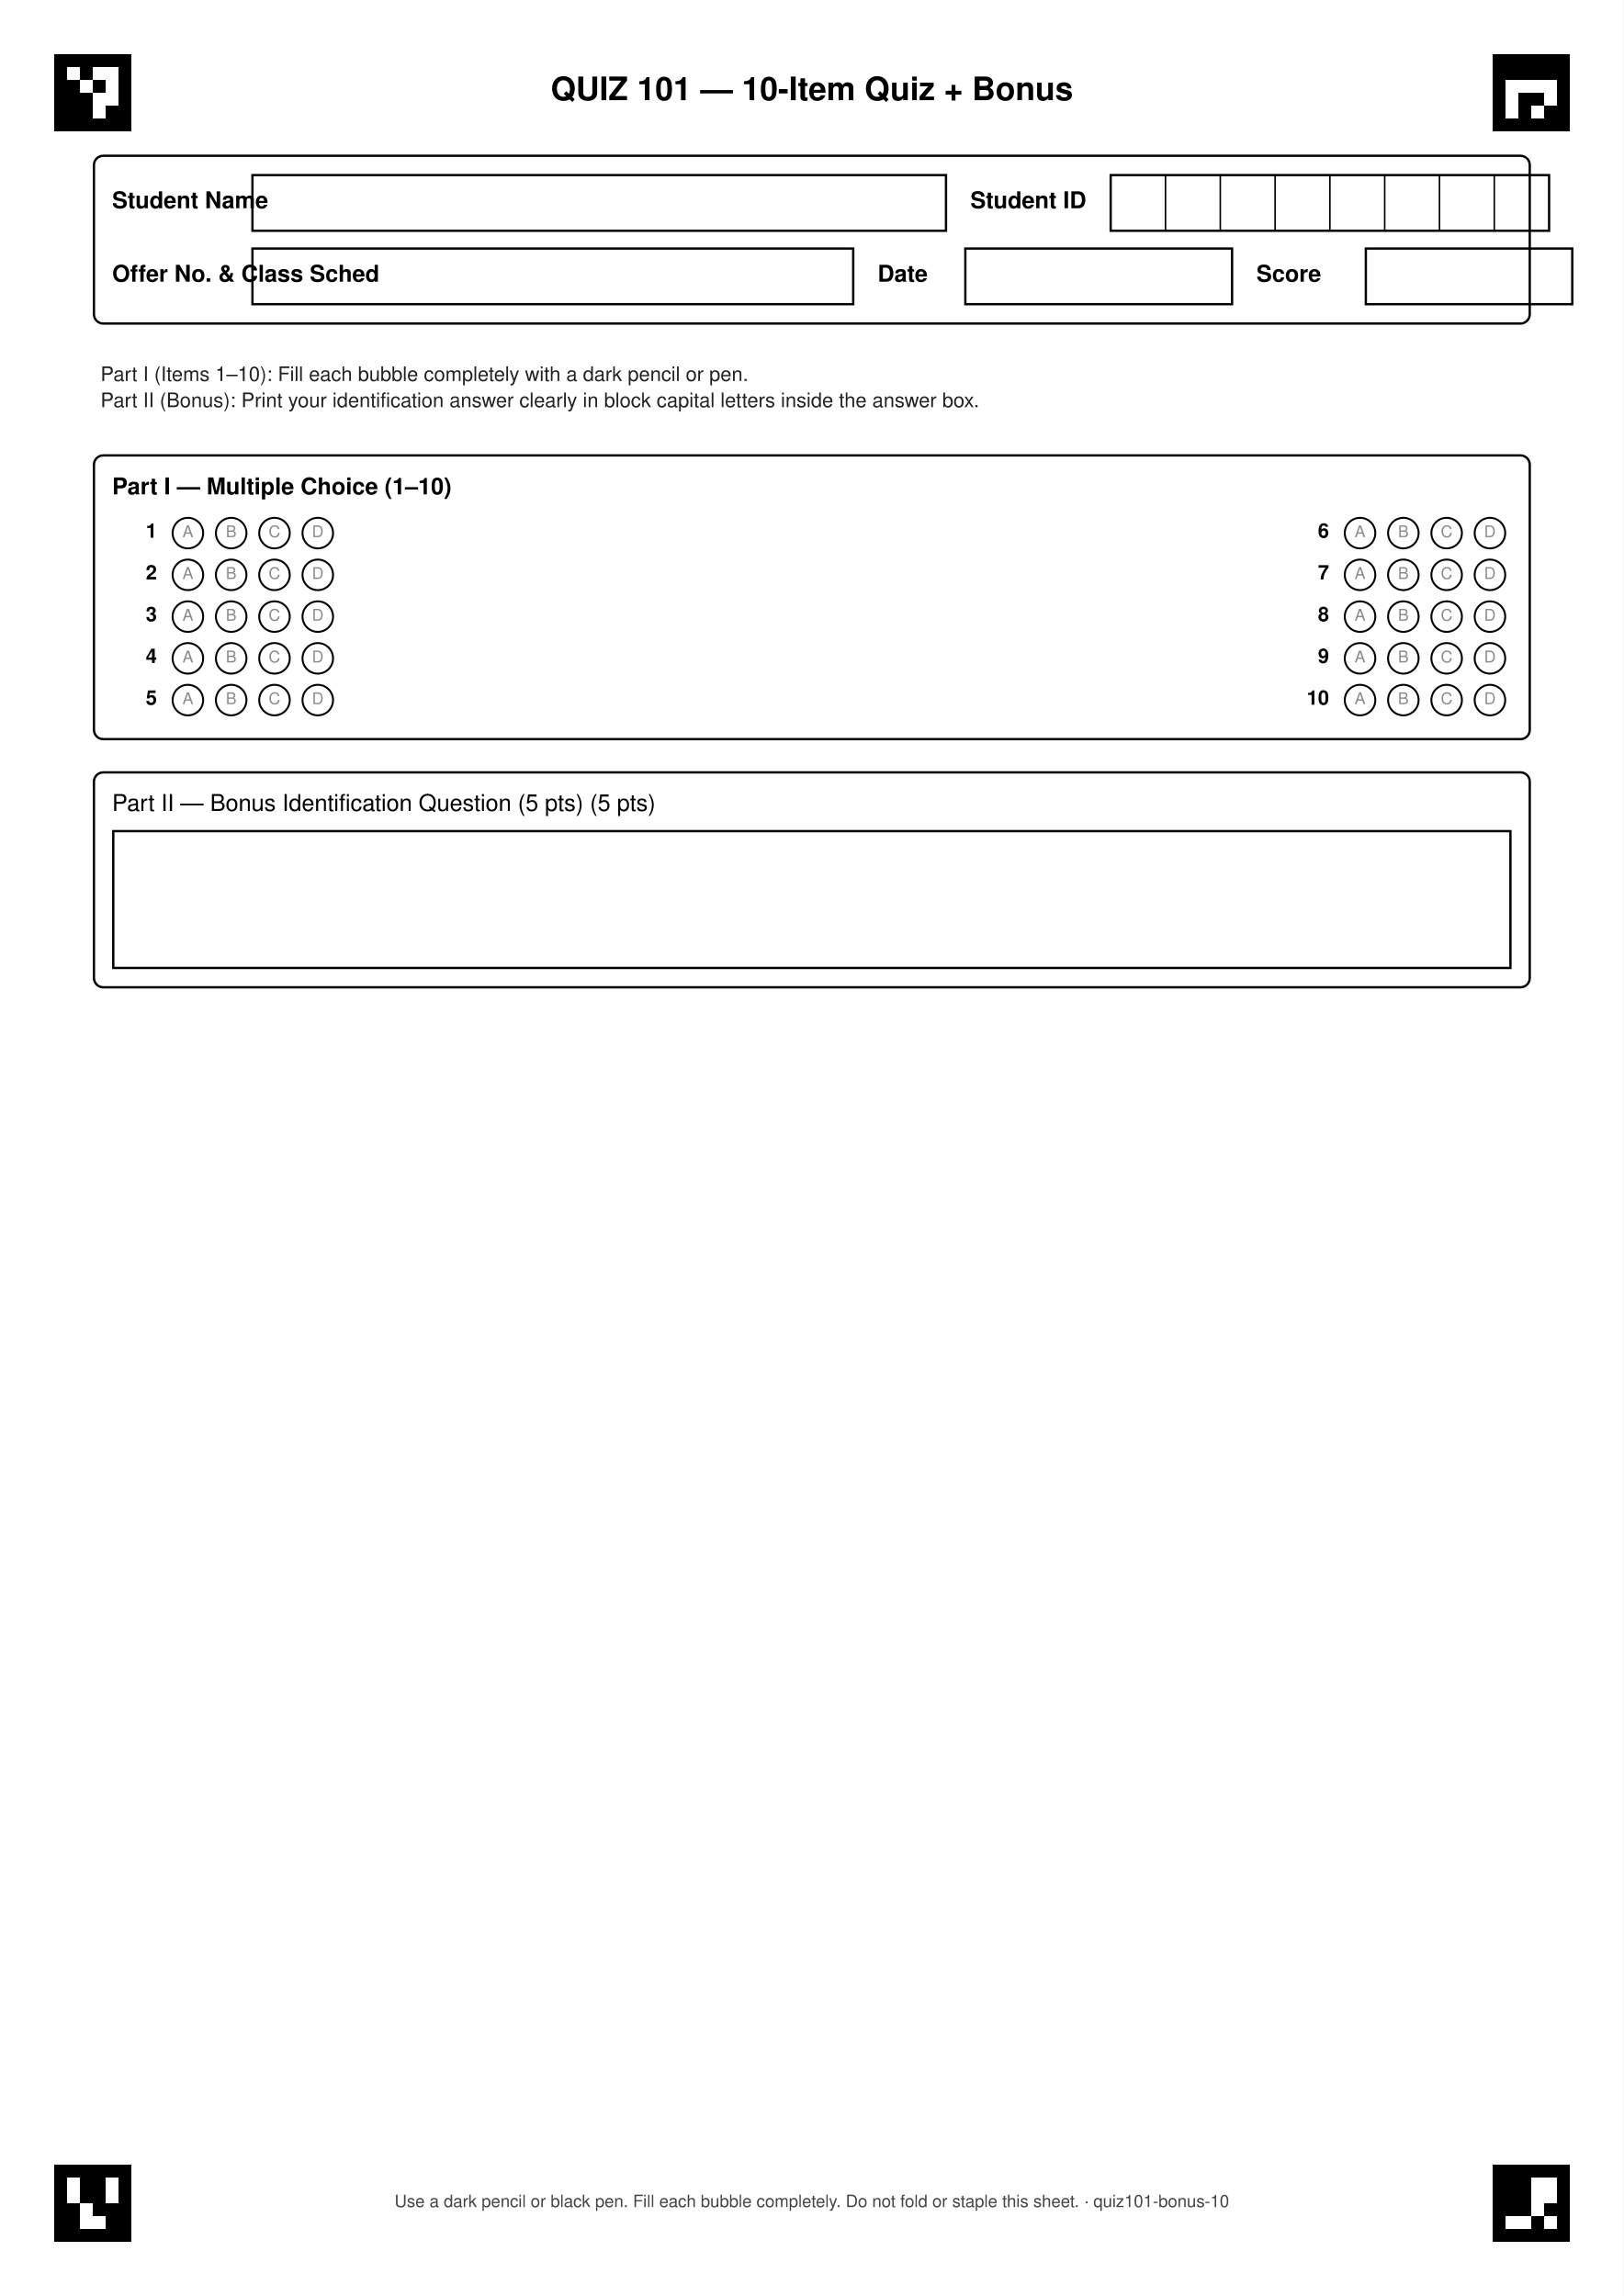
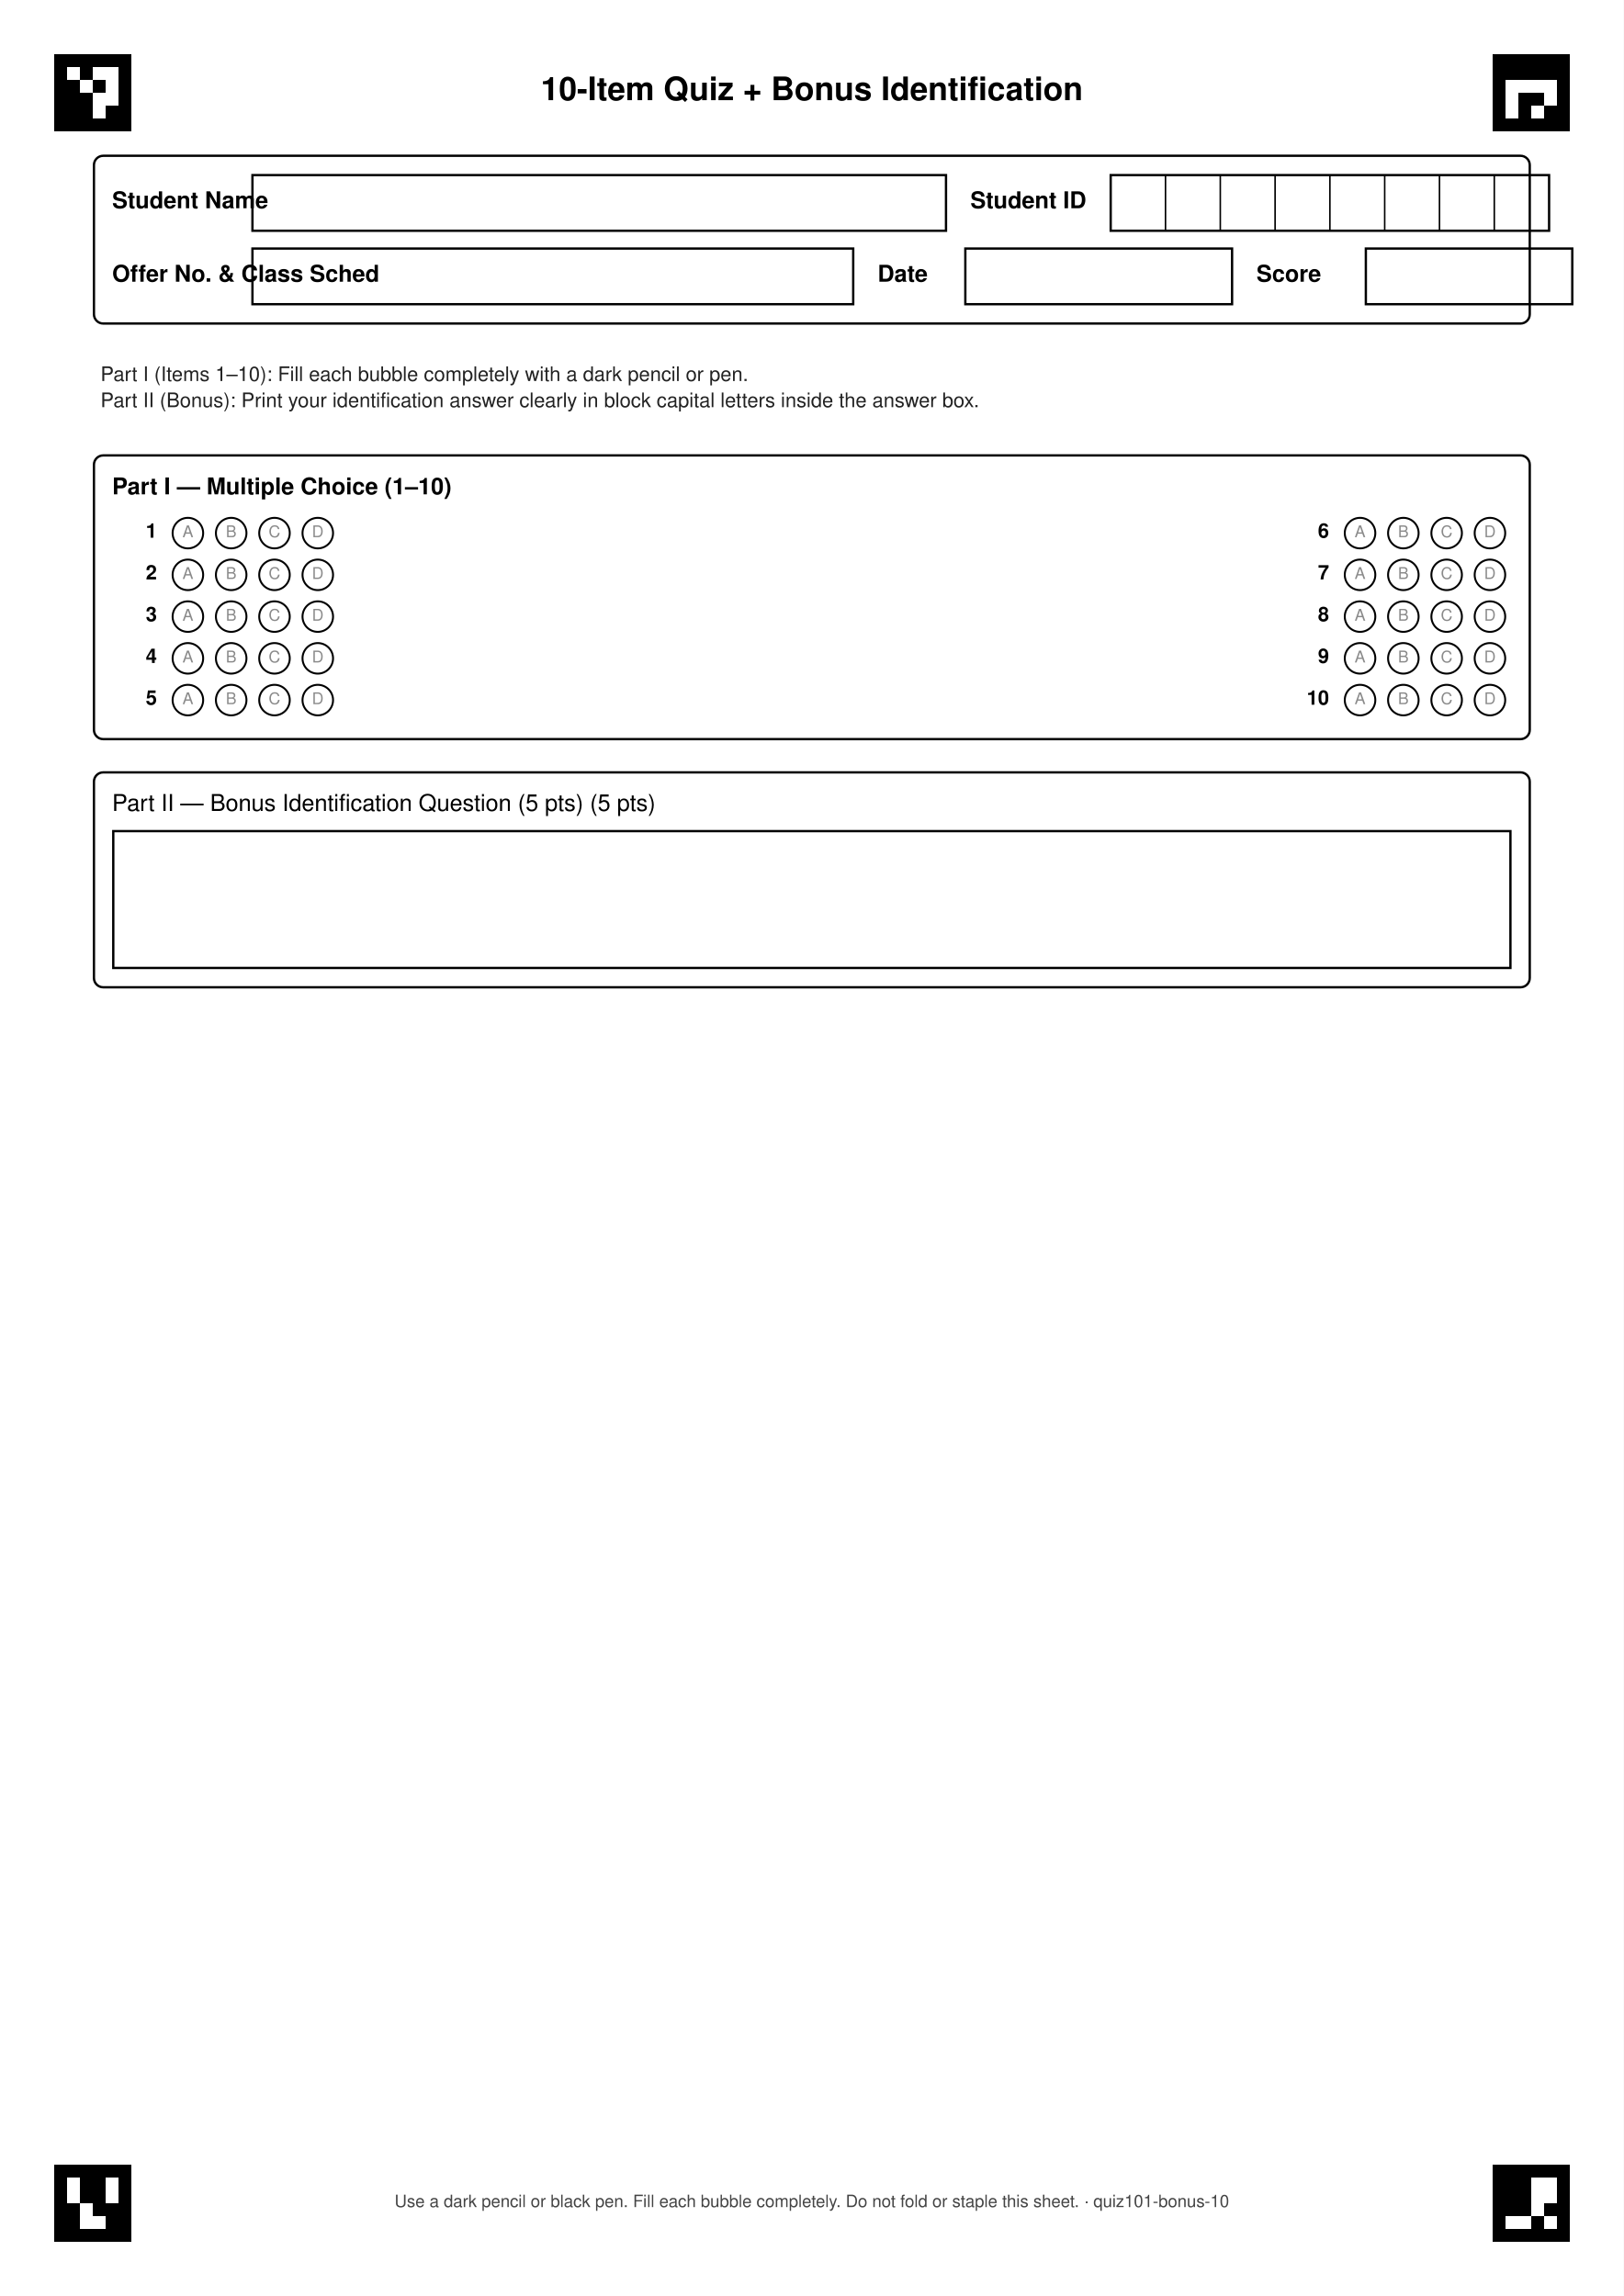
<svg xmlns="http://www.w3.org/2000/svg" width="210mm" height="297mm" viewBox="0 0 210 297" font-family="Helvetica, Arial, sans-serif" data-template-id="quiz101-bonus-10">
  <rect width="210" height="297" fill="#fff" />
  <path class="omr-fiducial" data-aruco-id="0" transform="translate(7 7)" d="M0 0h1.667v1.667h-1.667zM1.667 0h1.667v1.667h-1.667zM3.333 0h1.667v1.667h-1.667zM5 0h1.667v1.667h-1.667zM6.667 0h1.667v1.667h-1.667zM8.333 0h1.667v1.667h-1.667zM0 1.667h1.667v1.667h-1.667zM3.333 1.667h1.667v1.667h-1.667zM8.333 1.667h1.667v1.667h-1.667zM0 3.333h1.667v1.667h-1.667zM1.667 3.333h1.667v1.667h-1.667zM5 3.333h1.667v1.667h-1.667zM8.333 3.333h1.667v1.667h-1.667zM0 5h1.667v1.667h-1.667zM1.667 5h1.667v1.667h-1.667zM3.333 5h1.667v1.667h-1.667zM8.333 5h1.667v1.667h-1.667zM0 6.667h1.667v1.667h-1.667zM1.667 6.667h1.667v1.667h-1.667zM3.333 6.667h1.667v1.667h-1.667zM6.667 6.667h1.667v1.667h-1.667zM8.333 6.667h1.667v1.667h-1.667zM0 8.333h1.667v1.667h-1.667zM1.667 8.333h1.667v1.667h-1.667zM3.333 8.333h1.667v1.667h-1.667zM5 8.333h1.667v1.667h-1.667zM6.667 8.333h1.667v1.667h-1.667zM8.333 8.333h1.667v1.667h-1.667z" fill="#000" shape-rendering="crispEdges" />
  <path class="omr-fiducial" data-aruco-id="1" transform="translate(193 7)" d="M0 0h1.667v1.667h-1.667zM1.667 0h1.667v1.667h-1.667zM3.333 0h1.667v1.667h-1.667zM5 0h1.667v1.667h-1.667zM6.667 0h1.667v1.667h-1.667zM8.333 0h1.667v1.667h-1.667zM0 1.667h1.667v1.667h-1.667zM1.667 1.667h1.667v1.667h-1.667zM3.333 1.667h1.667v1.667h-1.667zM5 1.667h1.667v1.667h-1.667zM6.667 1.667h1.667v1.667h-1.667zM8.333 1.667h1.667v1.667h-1.667zM0 3.333h1.667v1.667h-1.667zM8.333 3.333h1.667v1.667h-1.667zM0 5h1.667v1.667h-1.667zM3.333 5h1.667v1.667h-1.667zM5 5h1.667v1.667h-1.667zM8.333 5h1.667v1.667h-1.667zM0 6.667h1.667v1.667h-1.667zM3.333 6.667h1.667v1.667h-1.667zM6.667 6.667h1.667v1.667h-1.667zM8.333 6.667h1.667v1.667h-1.667zM0 8.333h1.667v1.667h-1.667zM1.667 8.333h1.667v1.667h-1.667zM3.333 8.333h1.667v1.667h-1.667zM5 8.333h1.667v1.667h-1.667zM6.667 8.333h1.667v1.667h-1.667zM8.333 8.333h1.667v1.667h-1.667z" fill="#000" shape-rendering="crispEdges" />
  <path class="omr-fiducial" data-aruco-id="2" transform="translate(193 280)" d="M0 0h1.667v1.667h-1.667zM1.667 0h1.667v1.667h-1.667zM3.333 0h1.667v1.667h-1.667zM5 0h1.667v1.667h-1.667zM6.667 0h1.667v1.667h-1.667zM8.333 0h1.667v1.667h-1.667zM0 1.667h1.667v1.667h-1.667zM1.667 1.667h1.667v1.667h-1.667zM3.333 1.667h1.667v1.667h-1.667zM8.333 1.667h1.667v1.667h-1.667zM0 3.333h1.667v1.667h-1.667zM1.667 3.333h1.667v1.667h-1.667zM3.333 3.333h1.667v1.667h-1.667zM8.333 3.333h1.667v1.667h-1.667zM0 5h1.667v1.667h-1.667zM1.667 5h1.667v1.667h-1.667zM3.333 5h1.667v1.667h-1.667zM6.667 5h1.667v1.667h-1.667zM8.333 5h1.667v1.667h-1.667zM0 6.667h1.667v1.667h-1.667zM5 6.667h1.667v1.667h-1.667zM8.333 6.667h1.667v1.667h-1.667zM0 8.333h1.667v1.667h-1.667zM1.667 8.333h1.667v1.667h-1.667zM3.333 8.333h1.667v1.667h-1.667zM5 8.333h1.667v1.667h-1.667zM6.667 8.333h1.667v1.667h-1.667zM8.333 8.333h1.667v1.667h-1.667z" fill="#000" shape-rendering="crispEdges" />
  <path class="omr-fiducial" data-aruco-id="3" transform="translate(7 280)" d="M0 0h1.667v1.667h-1.667zM1.667 0h1.667v1.667h-1.667zM3.333 0h1.667v1.667h-1.667zM5 0h1.667v1.667h-1.667zM6.667 0h1.667v1.667h-1.667zM8.333 0h1.667v1.667h-1.667zM0 1.667h1.667v1.667h-1.667zM3.333 1.667h1.667v1.667h-1.667zM5 1.667h1.667v1.667h-1.667zM8.333 1.667h1.667v1.667h-1.667zM0 3.333h1.667v1.667h-1.667zM3.333 3.333h1.667v1.667h-1.667zM5 3.333h1.667v1.667h-1.667zM8.333 3.333h1.667v1.667h-1.667zM0 5h1.667v1.667h-1.667zM1.667 5h1.667v1.667h-1.667zM5 5h1.667v1.667h-1.667zM6.667 5h1.667v1.667h-1.667zM8.333 5h1.667v1.667h-1.667zM0 6.667h1.667v1.667h-1.667zM1.667 6.667h1.667v1.667h-1.667zM6.667 6.667h1.667v1.667h-1.667zM8.333 6.667h1.667v1.667h-1.667zM0 8.333h1.667v1.667h-1.667zM1.667 8.333h1.667v1.667h-1.667zM3.333 8.333h1.667v1.667h-1.667zM5 8.333h1.667v1.667h-1.667zM6.667 8.333h1.667v1.667h-1.667zM8.333 8.333h1.667v1.667h-1.667z" fill="#000" shape-rendering="crispEdges" />
-   <text x="105" y="12" font-size="4.2" text-anchor="middle" dominant-baseline="central" font-weight="700">QUIZ 101 — 10-Item Quiz + Bonus</text>
+   <text x="105" y="12" font-size="4.2" text-anchor="middle" dominant-baseline="central" font-weight="700">10-Item Quiz + Bonus Identification</text>
  <text x="105" y="285" font-size="2.2" text-anchor="middle" dominant-baseline="central" fill="#444">Use a dark pencil or black pen. Fill each bubble completely. Do not fold or staple this sheet. · quiz101-bonus-10</text>
  <g class="omr-zone omr-zone--fields" data-zone="info">
    <rect x="12.15" y="20.15" width="185.7" height="21.7" rx="1.2" fill="none" stroke="#000" stroke-width="0.3" />
    <text x="14.5" y="26.25" font-size="3" text-anchor="start" dominant-baseline="central" font-weight="700">Student Name</text>
    <rect data-roi="info.name" x="32.65" y="22.65" width="89.7" height="7.2" fill="none" stroke="#000" stroke-width="0.3" />
    <text x="125.5" y="26.25" font-size="3" text-anchor="start" dominant-baseline="central" font-weight="700">Student ID</text>
    <rect data-roi="info.sid" x="143.65" y="22.65" width="56.7" height="7.2" fill="none" stroke="#000" stroke-width="0.3" />
    <line x1="150.738" y1="22.65" x2="150.738" y2="29.85" stroke="#000" stroke-width="0.2" />
    <line x1="157.825" y1="22.65" x2="157.825" y2="29.85" stroke="#000" stroke-width="0.2" />
    <line x1="164.913" y1="22.65" x2="164.913" y2="29.85" stroke="#000" stroke-width="0.2" />
    <line x1="172" y1="22.65" x2="172" y2="29.85" stroke="#000" stroke-width="0.2" />
    <line x1="179.088" y1="22.65" x2="179.088" y2="29.85" stroke="#000" stroke-width="0.2" />
    <line x1="186.175" y1="22.65" x2="186.175" y2="29.85" stroke="#000" stroke-width="0.2" />
    <line x1="193.263" y1="22.65" x2="193.263" y2="29.85" stroke="#000" stroke-width="0.2" />
    <text x="14.5" y="35.75" font-size="3" text-anchor="start" dominant-baseline="central" font-weight="700">Offer No. &amp; Class Sched</text>
    <rect data-roi="info.section" x="32.65" y="32.15" width="77.7" height="7.2" fill="none" stroke="#000" stroke-width="0.3" />
    <text x="113.5" y="35.75" font-size="3" text-anchor="start" dominant-baseline="central" font-weight="700">Date</text>
    <rect data-roi="info.date" x="124.85" y="32.15" width="34.5" height="7.2" fill="none" stroke="#000" stroke-width="0.3" />
    <text x="162.5" y="35.75" font-size="3" text-anchor="start" dominant-baseline="central" font-weight="700">Score</text>
    <rect data-roi="info.score" x="176.65" y="32.15" width="26.7" height="7.2" fill="none" stroke="#000" stroke-width="0.3" />
  </g>
  <g class="omr-zone omr-zone--instructions" data-zone="notes">
    <text x="13" y="48.69" font-size="2.6" text-anchor="start" dominant-baseline="central" fill="#222">Part I (Items 1–10): Fill each bubble completely with a dark pencil or pen.</text>
    <text x="13" y="52.07" font-size="2.6" text-anchor="start" dominant-baseline="central" fill="#222">Part II (Bonus): Print your identification answer clearly in block capital letters inside the answer box.</text>
  </g>
  <g class="omr-zone omr-zone--mcq" data-zone="part1">
    <rect x="12.15" y="58.91" width="185.7" height="36.7" rx="1.2" fill="none" stroke="#000" stroke-width="0.3" />
    <text x="14.5" y="63.26" font-size="3" text-anchor="start" dominant-baseline="central" font-weight="700">Part I — Multiple Choice (1–10)</text>
    <text x="20.3" y="68.96" font-size="2.6" text-anchor="end" dominant-baseline="central" font-weight="700">1</text>
    <circle class="omr-bubble" cx="24.3" cy="68.96" r="1.975" fill="none" stroke="#000" stroke-width="0.25" />
    <text x="24.3" y="69.01" font-size="2.1" text-anchor="middle" dominant-baseline="central" fill="#8a8a8a">A</text>
    <circle class="omr-bubble" cx="29.9" cy="68.96" r="1.975" fill="none" stroke="#000" stroke-width="0.25" />
    <text x="29.9" y="69.01" font-size="2.1" text-anchor="middle" dominant-baseline="central" fill="#8a8a8a">B</text>
    <circle class="omr-bubble" cx="35.5" cy="68.96" r="1.975" fill="none" stroke="#000" stroke-width="0.25" />
    <text x="35.5" y="69.01" font-size="2.1" text-anchor="middle" dominant-baseline="central" fill="#8a8a8a">C</text>
    <circle class="omr-bubble" cx="41.1" cy="68.96" r="1.975" fill="none" stroke="#000" stroke-width="0.25" />
    <text x="41.1" y="69.01" font-size="2.1" text-anchor="middle" dominant-baseline="central" fill="#8a8a8a">D</text>
    <text x="20.3" y="74.36" font-size="2.6" text-anchor="end" dominant-baseline="central" font-weight="700">2</text>
    <circle class="omr-bubble" cx="24.3" cy="74.36" r="1.975" fill="none" stroke="#000" stroke-width="0.25" />
    <text x="24.3" y="74.41" font-size="2.1" text-anchor="middle" dominant-baseline="central" fill="#8a8a8a">A</text>
    <circle class="omr-bubble" cx="29.9" cy="74.36" r="1.975" fill="none" stroke="#000" stroke-width="0.25" />
    <text x="29.9" y="74.41" font-size="2.1" text-anchor="middle" dominant-baseline="central" fill="#8a8a8a">B</text>
    <circle class="omr-bubble" cx="35.5" cy="74.36" r="1.975" fill="none" stroke="#000" stroke-width="0.25" />
    <text x="35.5" y="74.41" font-size="2.1" text-anchor="middle" dominant-baseline="central" fill="#8a8a8a">C</text>
    <circle class="omr-bubble" cx="41.1" cy="74.36" r="1.975" fill="none" stroke="#000" stroke-width="0.25" />
    <text x="41.1" y="74.41" font-size="2.1" text-anchor="middle" dominant-baseline="central" fill="#8a8a8a">D</text>
    <text x="20.3" y="79.76" font-size="2.6" text-anchor="end" dominant-baseline="central" font-weight="700">3</text>
    <circle class="omr-bubble" cx="24.3" cy="79.76" r="1.975" fill="none" stroke="#000" stroke-width="0.25" />
    <text x="24.3" y="79.81" font-size="2.1" text-anchor="middle" dominant-baseline="central" fill="#8a8a8a">A</text>
    <circle class="omr-bubble" cx="29.9" cy="79.76" r="1.975" fill="none" stroke="#000" stroke-width="0.25" />
    <text x="29.9" y="79.81" font-size="2.1" text-anchor="middle" dominant-baseline="central" fill="#8a8a8a">B</text>
    <circle class="omr-bubble" cx="35.5" cy="79.76" r="1.975" fill="none" stroke="#000" stroke-width="0.25" />
    <text x="35.5" y="79.81" font-size="2.1" text-anchor="middle" dominant-baseline="central" fill="#8a8a8a">C</text>
    <circle class="omr-bubble" cx="41.1" cy="79.76" r="1.975" fill="none" stroke="#000" stroke-width="0.25" />
    <text x="41.1" y="79.81" font-size="2.1" text-anchor="middle" dominant-baseline="central" fill="#8a8a8a">D</text>
    <text x="20.3" y="85.16" font-size="2.6" text-anchor="end" dominant-baseline="central" font-weight="700">4</text>
    <circle class="omr-bubble" cx="24.3" cy="85.16" r="1.975" fill="none" stroke="#000" stroke-width="0.25" />
    <text x="24.3" y="85.21" font-size="2.1" text-anchor="middle" dominant-baseline="central" fill="#8a8a8a">A</text>
    <circle class="omr-bubble" cx="29.9" cy="85.16" r="1.975" fill="none" stroke="#000" stroke-width="0.25" />
    <text x="29.9" y="85.21" font-size="2.1" text-anchor="middle" dominant-baseline="central" fill="#8a8a8a">B</text>
    <circle class="omr-bubble" cx="35.5" cy="85.16" r="1.975" fill="none" stroke="#000" stroke-width="0.25" />
    <text x="35.5" y="85.21" font-size="2.1" text-anchor="middle" dominant-baseline="central" fill="#8a8a8a">C</text>
    <circle class="omr-bubble" cx="41.1" cy="85.16" r="1.975" fill="none" stroke="#000" stroke-width="0.25" />
    <text x="41.1" y="85.21" font-size="2.1" text-anchor="middle" dominant-baseline="central" fill="#8a8a8a">D</text>
    <text x="20.3" y="90.56" font-size="2.6" text-anchor="end" dominant-baseline="central" font-weight="700">5</text>
    <circle class="omr-bubble" cx="24.3" cy="90.56" r="1.975" fill="none" stroke="#000" stroke-width="0.25" />
    <text x="24.3" y="90.61" font-size="2.1" text-anchor="middle" dominant-baseline="central" fill="#8a8a8a">A</text>
    <circle class="omr-bubble" cx="29.9" cy="90.56" r="1.975" fill="none" stroke="#000" stroke-width="0.25" />
    <text x="29.9" y="90.61" font-size="2.1" text-anchor="middle" dominant-baseline="central" fill="#8a8a8a">B</text>
    <circle class="omr-bubble" cx="35.5" cy="90.56" r="1.975" fill="none" stroke="#000" stroke-width="0.25" />
    <text x="35.5" y="90.61" font-size="2.1" text-anchor="middle" dominant-baseline="central" fill="#8a8a8a">C</text>
    <circle class="omr-bubble" cx="41.1" cy="90.56" r="1.975" fill="none" stroke="#000" stroke-width="0.25" />
    <text x="41.1" y="90.61" font-size="2.1" text-anchor="middle" dominant-baseline="central" fill="#8a8a8a">D</text>
    <text x="171.9" y="68.96" font-size="2.6" text-anchor="end" dominant-baseline="central" font-weight="700">6</text>
    <circle class="omr-bubble" cx="175.9" cy="68.96" r="1.975" fill="none" stroke="#000" stroke-width="0.25" />
    <text x="175.9" y="69.01" font-size="2.1" text-anchor="middle" dominant-baseline="central" fill="#8a8a8a">A</text>
    <circle class="omr-bubble" cx="181.5" cy="68.96" r="1.975" fill="none" stroke="#000" stroke-width="0.25" />
    <text x="181.5" y="69.01" font-size="2.1" text-anchor="middle" dominant-baseline="central" fill="#8a8a8a">B</text>
    <circle class="omr-bubble" cx="187.1" cy="68.96" r="1.975" fill="none" stroke="#000" stroke-width="0.25" />
    <text x="187.1" y="69.01" font-size="2.1" text-anchor="middle" dominant-baseline="central" fill="#8a8a8a">C</text>
    <circle class="omr-bubble" cx="192.7" cy="68.96" r="1.975" fill="none" stroke="#000" stroke-width="0.25" />
    <text x="192.7" y="69.01" font-size="2.1" text-anchor="middle" dominant-baseline="central" fill="#8a8a8a">D</text>
    <text x="171.9" y="74.36" font-size="2.6" text-anchor="end" dominant-baseline="central" font-weight="700">7</text>
    <circle class="omr-bubble" cx="175.9" cy="74.36" r="1.975" fill="none" stroke="#000" stroke-width="0.25" />
    <text x="175.9" y="74.41" font-size="2.1" text-anchor="middle" dominant-baseline="central" fill="#8a8a8a">A</text>
    <circle class="omr-bubble" cx="181.5" cy="74.36" r="1.975" fill="none" stroke="#000" stroke-width="0.25" />
    <text x="181.5" y="74.41" font-size="2.1" text-anchor="middle" dominant-baseline="central" fill="#8a8a8a">B</text>
    <circle class="omr-bubble" cx="187.1" cy="74.36" r="1.975" fill="none" stroke="#000" stroke-width="0.25" />
    <text x="187.1" y="74.41" font-size="2.1" text-anchor="middle" dominant-baseline="central" fill="#8a8a8a">C</text>
    <circle class="omr-bubble" cx="192.7" cy="74.36" r="1.975" fill="none" stroke="#000" stroke-width="0.25" />
    <text x="192.7" y="74.41" font-size="2.1" text-anchor="middle" dominant-baseline="central" fill="#8a8a8a">D</text>
    <text x="171.9" y="79.76" font-size="2.6" text-anchor="end" dominant-baseline="central" font-weight="700">8</text>
    <circle class="omr-bubble" cx="175.9" cy="79.76" r="1.975" fill="none" stroke="#000" stroke-width="0.25" />
    <text x="175.9" y="79.81" font-size="2.1" text-anchor="middle" dominant-baseline="central" fill="#8a8a8a">A</text>
    <circle class="omr-bubble" cx="181.5" cy="79.76" r="1.975" fill="none" stroke="#000" stroke-width="0.25" />
    <text x="181.5" y="79.81" font-size="2.1" text-anchor="middle" dominant-baseline="central" fill="#8a8a8a">B</text>
    <circle class="omr-bubble" cx="187.1" cy="79.76" r="1.975" fill="none" stroke="#000" stroke-width="0.25" />
    <text x="187.1" y="79.81" font-size="2.1" text-anchor="middle" dominant-baseline="central" fill="#8a8a8a">C</text>
    <circle class="omr-bubble" cx="192.7" cy="79.76" r="1.975" fill="none" stroke="#000" stroke-width="0.25" />
    <text x="192.7" y="79.81" font-size="2.1" text-anchor="middle" dominant-baseline="central" fill="#8a8a8a">D</text>
    <text x="171.9" y="85.16" font-size="2.6" text-anchor="end" dominant-baseline="central" font-weight="700">9</text>
    <circle class="omr-bubble" cx="175.9" cy="85.16" r="1.975" fill="none" stroke="#000" stroke-width="0.25" />
    <text x="175.9" y="85.21" font-size="2.1" text-anchor="middle" dominant-baseline="central" fill="#8a8a8a">A</text>
    <circle class="omr-bubble" cx="181.5" cy="85.16" r="1.975" fill="none" stroke="#000" stroke-width="0.25" />
    <text x="181.5" y="85.21" font-size="2.1" text-anchor="middle" dominant-baseline="central" fill="#8a8a8a">B</text>
    <circle class="omr-bubble" cx="187.1" cy="85.16" r="1.975" fill="none" stroke="#000" stroke-width="0.25" />
    <text x="187.1" y="85.21" font-size="2.1" text-anchor="middle" dominant-baseline="central" fill="#8a8a8a">C</text>
    <circle class="omr-bubble" cx="192.7" cy="85.16" r="1.975" fill="none" stroke="#000" stroke-width="0.25" />
    <text x="192.7" y="85.21" font-size="2.1" text-anchor="middle" dominant-baseline="central" fill="#8a8a8a">D</text>
    <text x="171.9" y="90.56" font-size="2.6" text-anchor="end" dominant-baseline="central" font-weight="700">10</text>
    <circle class="omr-bubble" cx="175.9" cy="90.56" r="1.975" fill="none" stroke="#000" stroke-width="0.25" />
    <text x="175.9" y="90.61" font-size="2.1" text-anchor="middle" dominant-baseline="central" fill="#8a8a8a">A</text>
    <circle class="omr-bubble" cx="181.5" cy="90.56" r="1.975" fill="none" stroke="#000" stroke-width="0.25" />
    <text x="181.5" y="90.61" font-size="2.1" text-anchor="middle" dominant-baseline="central" fill="#8a8a8a">B</text>
    <circle class="omr-bubble" cx="187.1" cy="90.56" r="1.975" fill="none" stroke="#000" stroke-width="0.25" />
    <text x="187.1" y="90.61" font-size="2.1" text-anchor="middle" dominant-baseline="central" fill="#8a8a8a">C</text>
    <circle class="omr-bubble" cx="192.7" cy="90.56" r="1.975" fill="none" stroke="#000" stroke-width="0.25" />
    <text x="192.7" y="90.61" font-size="2.1" text-anchor="middle" dominant-baseline="central" fill="#8a8a8a">D</text>
  </g>
  <g class="omr-zone omr-zone--text" data-zone="bonus">
    <rect x="12.15" y="99.91" width="185.7" height="27.8" rx="1.2" fill="none" stroke="#000" stroke-width="0.3" />
    <text x="14.5" y="104.21" font-size="3" text-anchor="start" dominant-baseline="central">Part II — Bonus Identification Question (5 pts) (5 pts)</text>
    <rect data-roi="bonus" x="14.65" y="107.51" width="180.7" height="17.7" fill="none" stroke="#000" stroke-width="0.3" />
  </g>
</svg>
